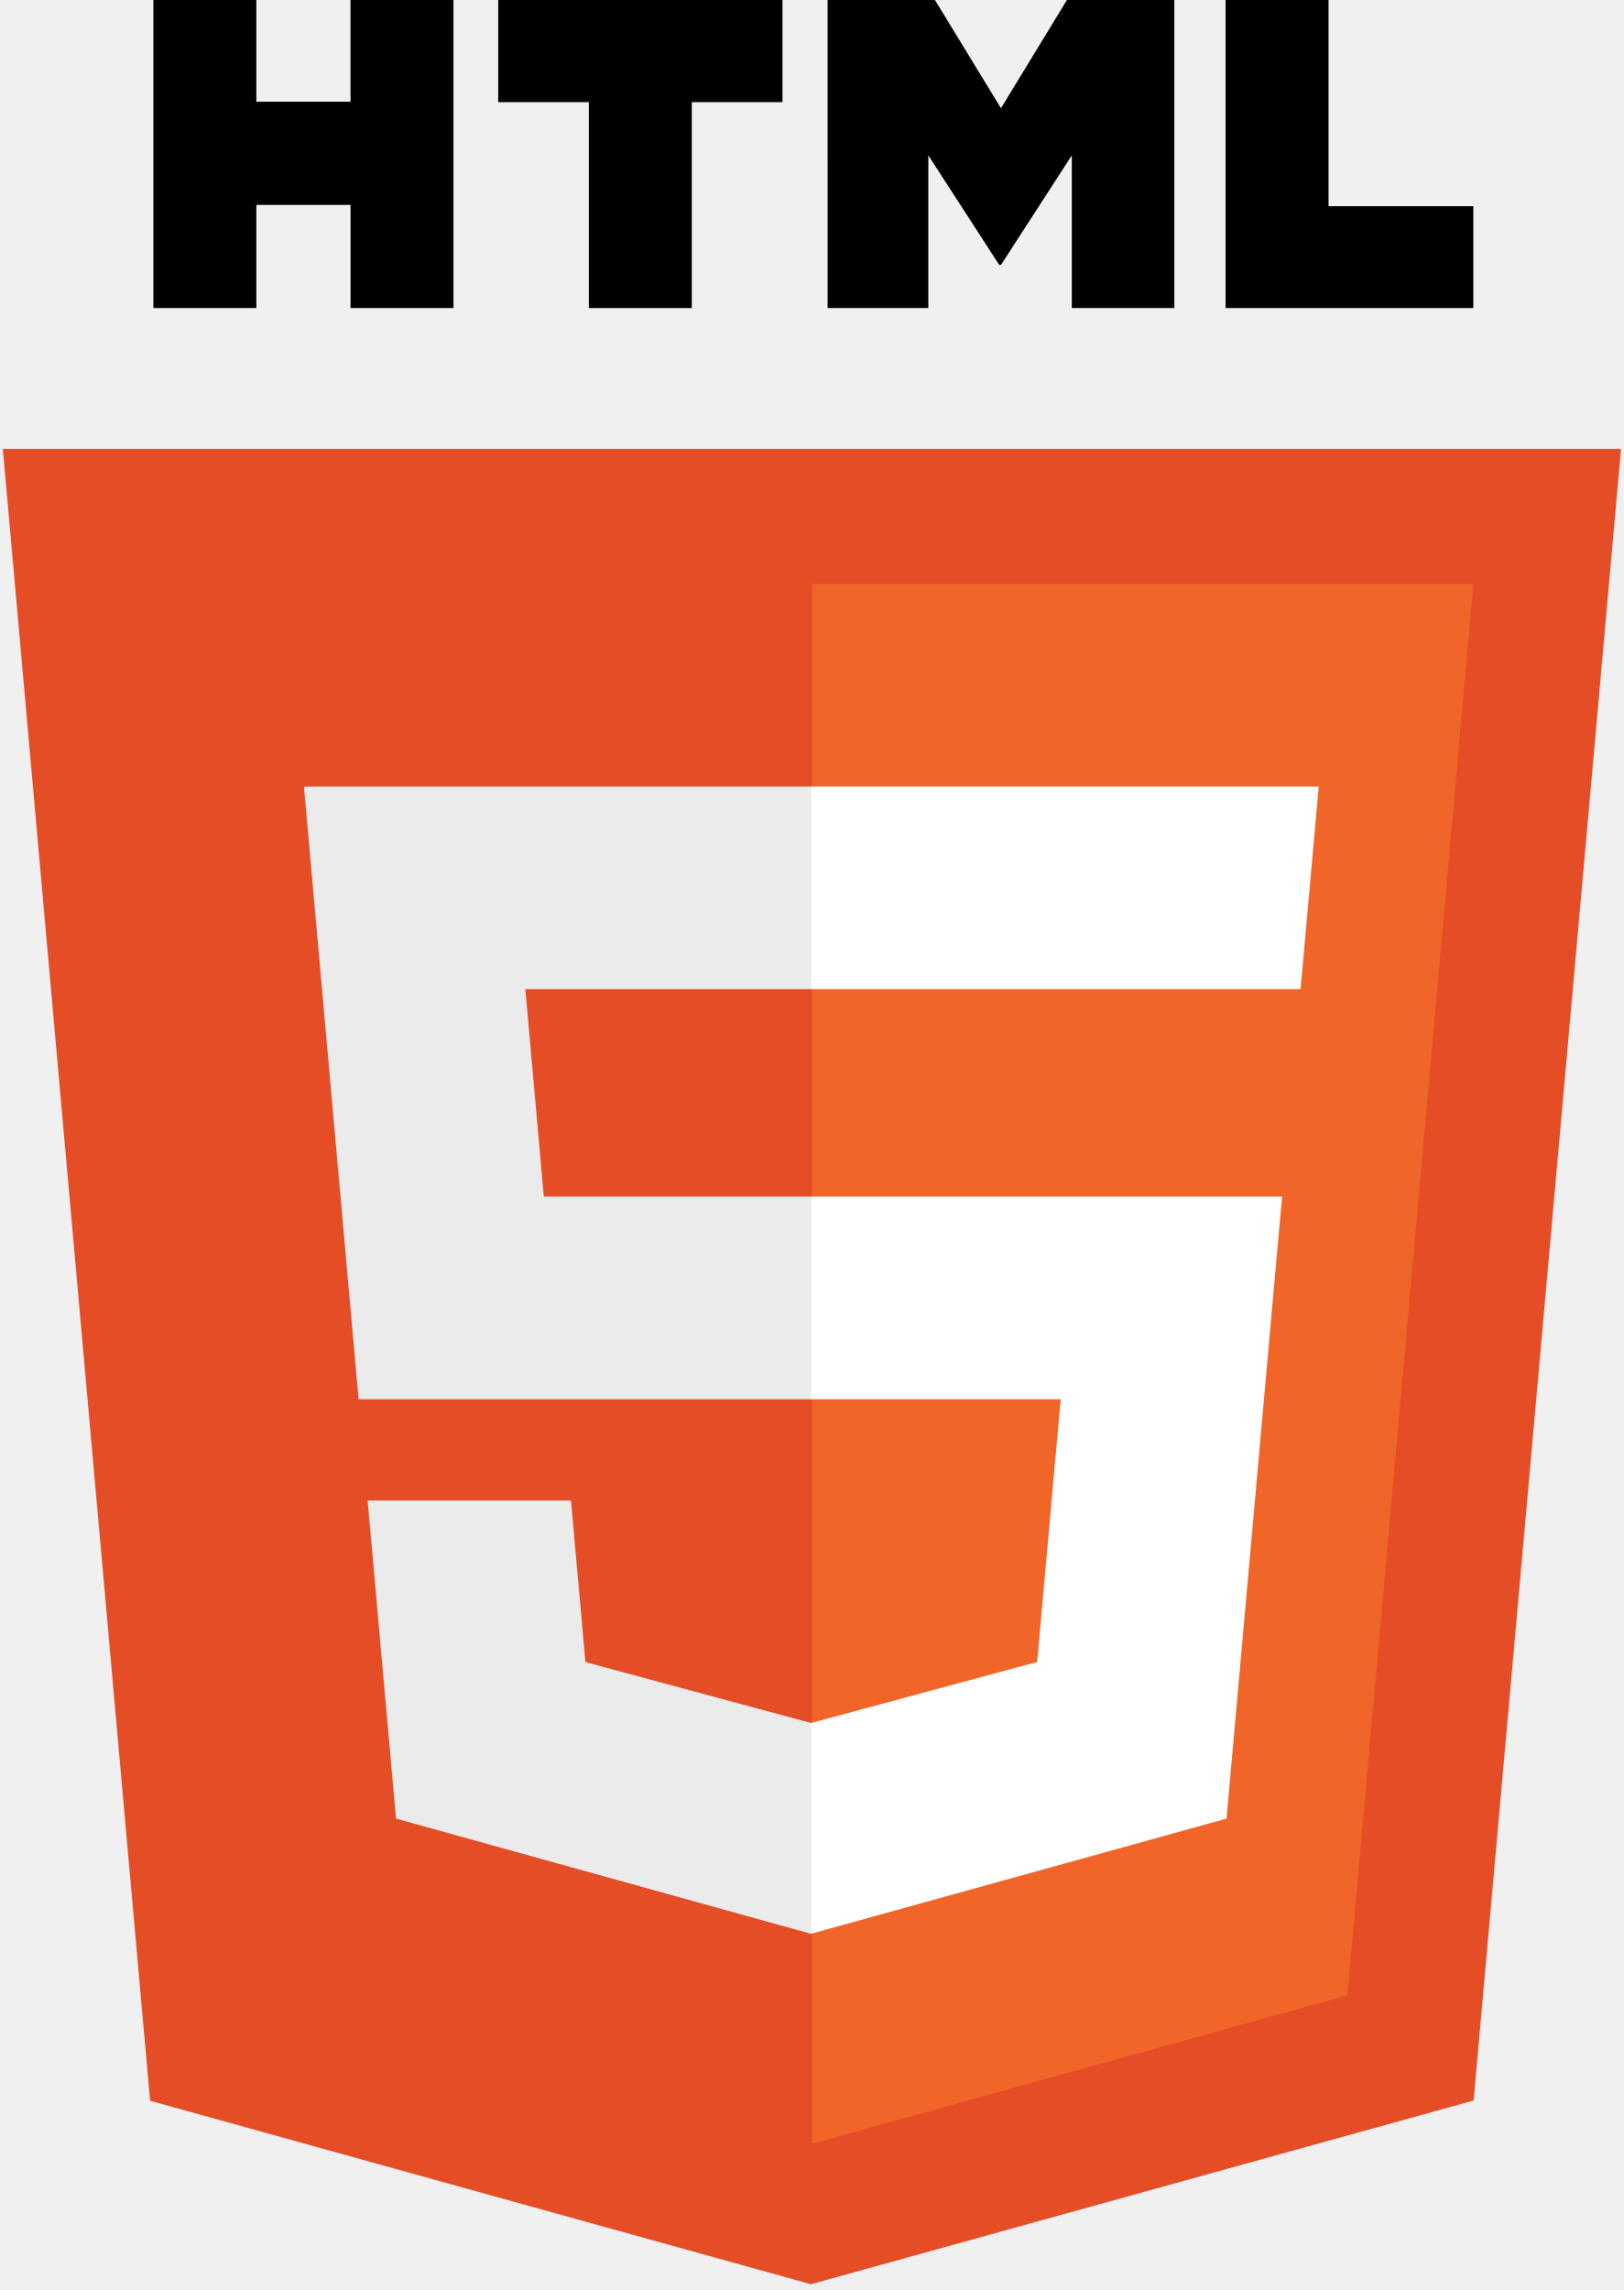
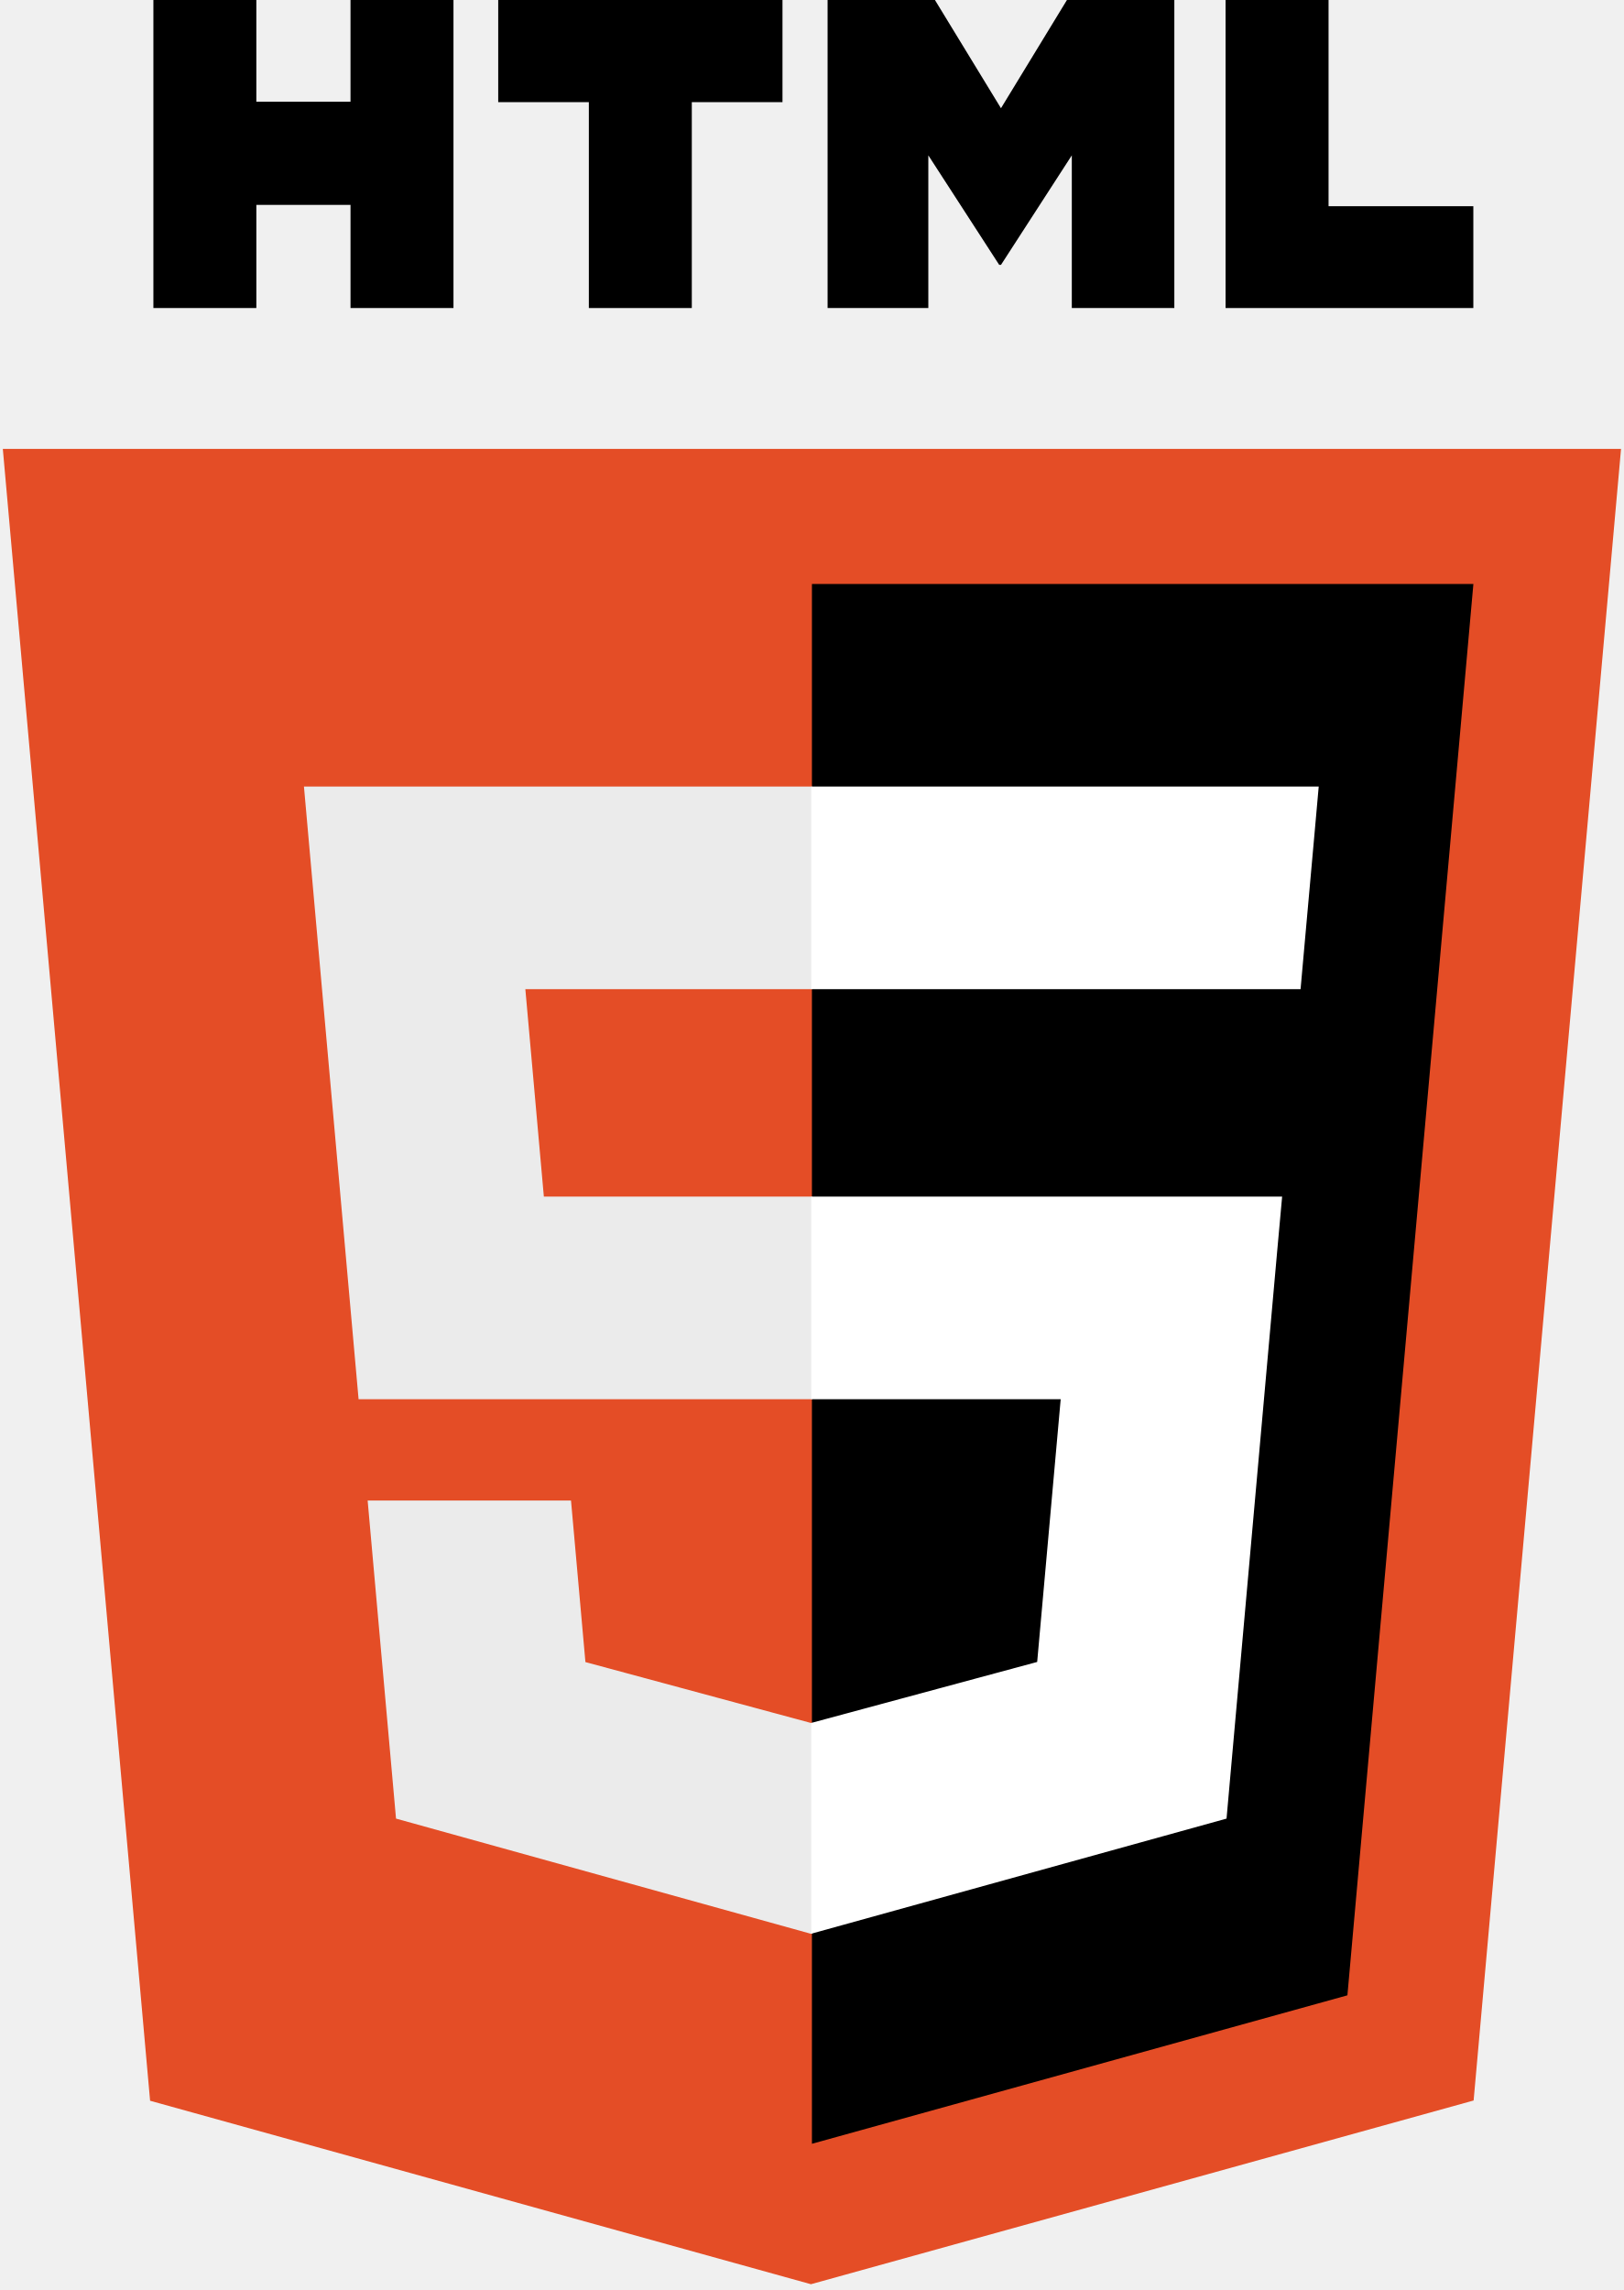
<svg xmlns="http://www.w3.org/2000/svg" height="361" preserveAspectRatio="xMidYMid" viewBox="0 0 256 361" width="256">
  <path d="m255.555 70.766-23.241 260.36-104.47 28.962-104.182-28.922-23.217-260.401z" fill="#e44d26" />
-   <path d="m128 337.95 84.417-23.404 19.861-222.489h-104.278z" fill="#f16529" />
+   <path d="m128 337.95 84.417-23.404 19.861-222.489h-104.278z" fill="#000000" />
  <path d="m82.82 155.932h45.18v-31.937h-80.083l.764 8.568 7.849 88.01h71.469v-31.937h-42.261z" fill="#ebebeb" />
  <path d="m90.018 236.542h-32.06l4.474 50.146 65.421 18.161.147-.041v-33.228l-.14.037-35.569-9.604z" fill="#ebebeb" />
  <path d="m24.181 0h16.23v16.035h14.847v-16.035h16.231v48.558h-16.23v-16.26h-14.847v16.26h-16.23v-48.558z" />
  <path d="m92.831 16.103h-14.288v-16.103h44.814v16.103h-14.295v32.456h-16.231v-32.456z" />
  <path d="m130.469 0h16.923l10.41 17.062 10.4-17.062h16.93v48.558h-16.163v-24.068l-11.166 17.265h-.279l-11.174-17.265v24.068h-15.88z" />
  <path d="m193.21 0h16.235v32.508h22.824v16.051h-39.059z" />
  <g fill="#fff">
    <path d="m127.89 220.573h39.327l-3.707 41.42-35.62 9.614v33.227l65.473-18.146.48-5.396 7.505-84.08.779-8.576h-74.237z" />
    <path d="m127.89 155.854v.078h77.143l.641-7.179 1.455-16.191.764-8.568h-80.003z" />
  </g>
</svg>
